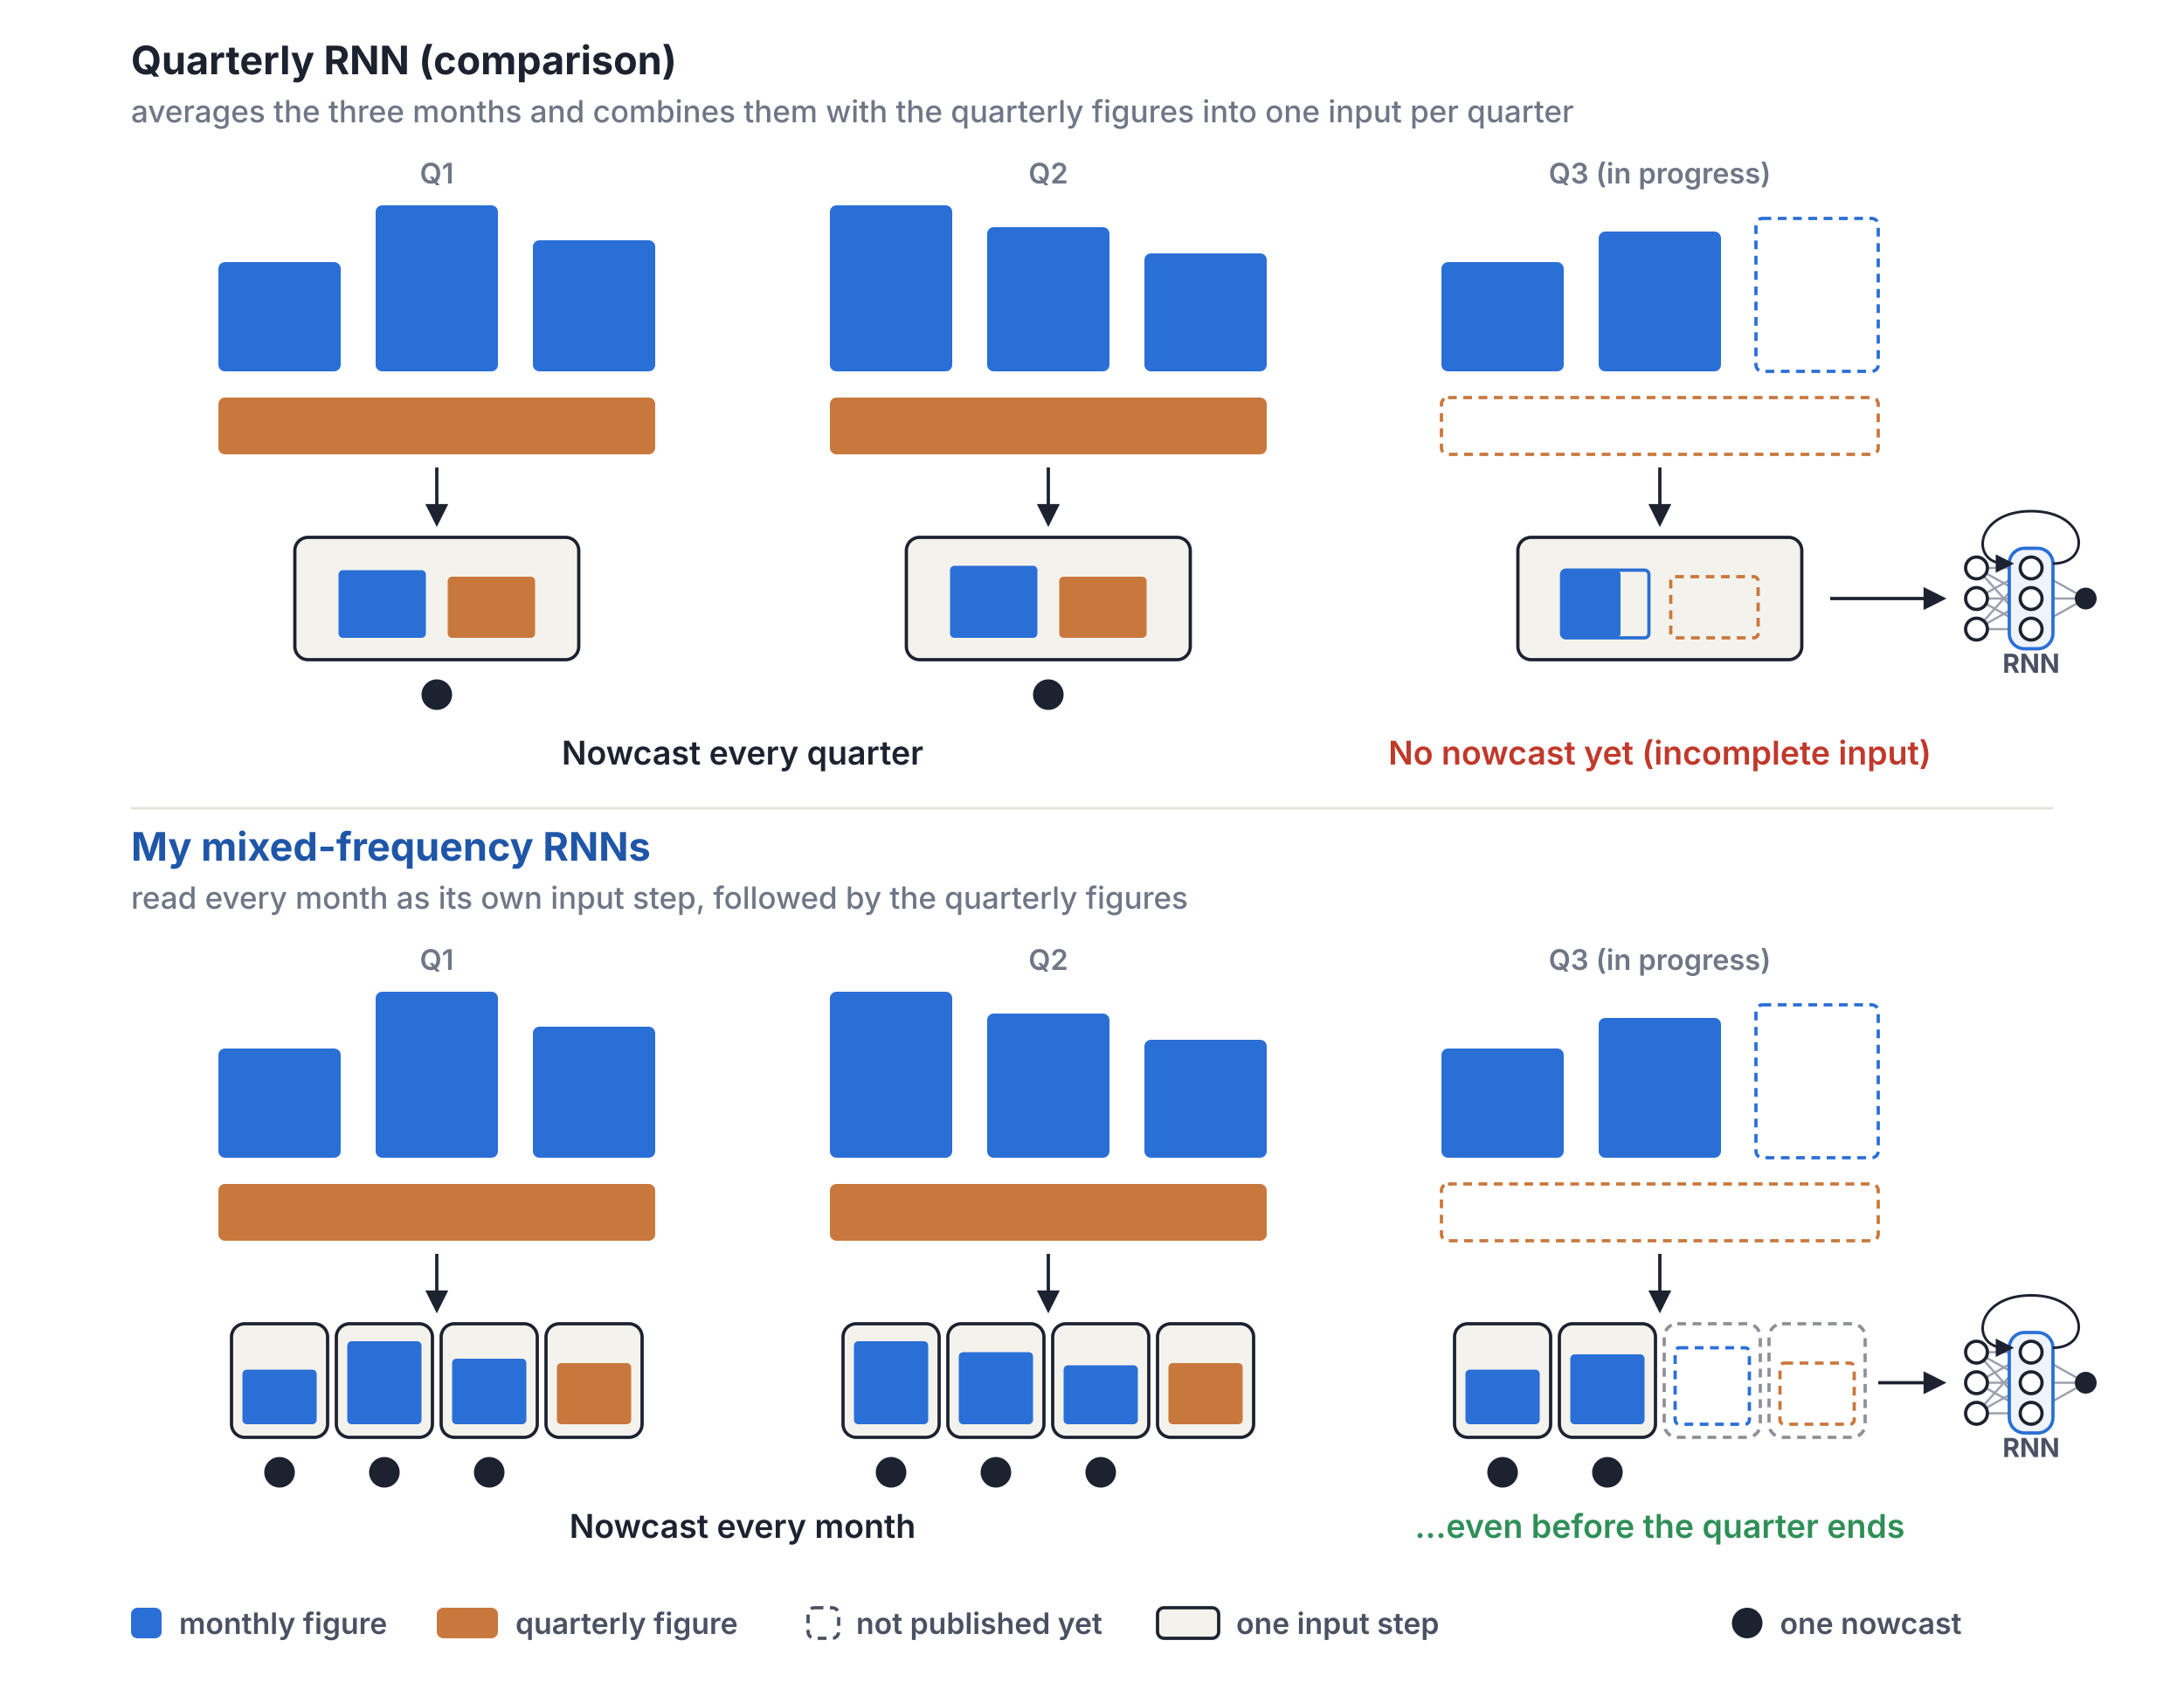
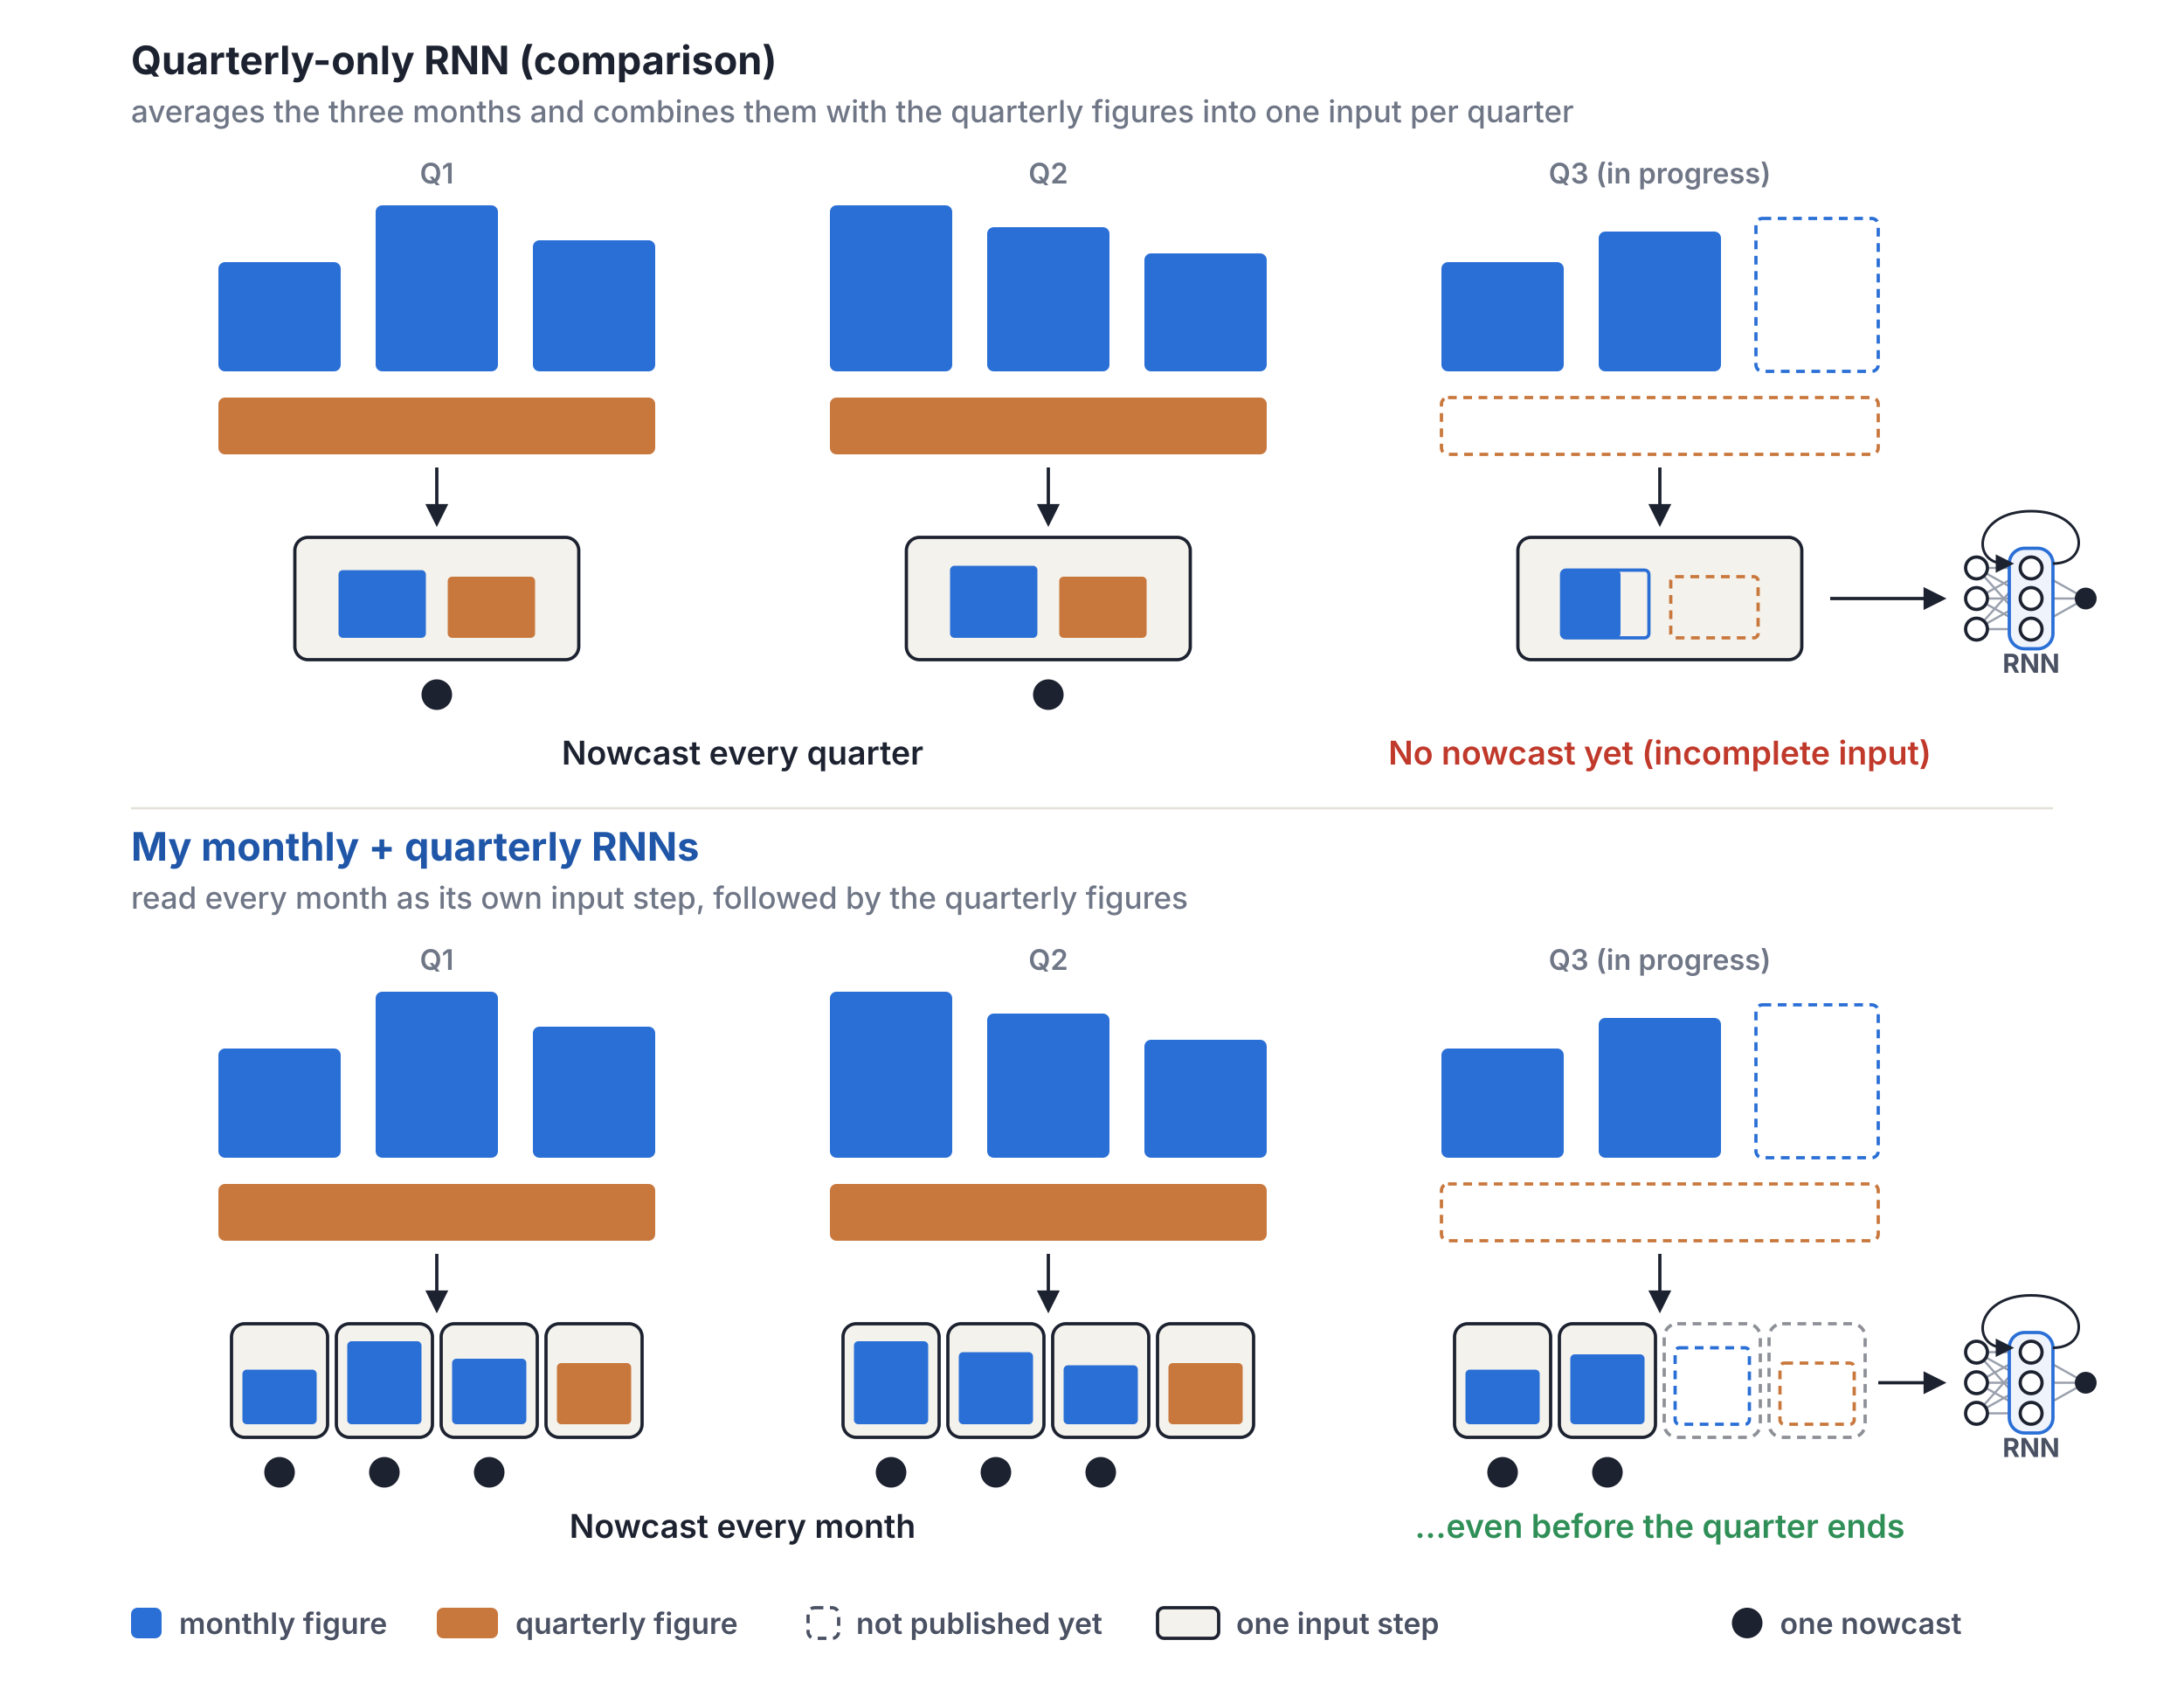
<svg xmlns="http://www.w3.org/2000/svg" viewBox="0 0 1000 770" width="1000" height="770" font-family="Inter, 'Segoe UI', Helvetica, Arial, sans-serif">
  <defs>
    <marker id="ah" viewBox="0 0 10 10" refX="5" refY="5" markerWidth="7" markerHeight="7" orient="auto">
      <path d="M0,0 L10,5 L0,10 z" fill="#1d2230" />
    </marker>
    <g id="nn">
      <g stroke="#9aa0ad" stroke-width="1">
        <line x1="905" y1="-14" x2="930" y2="-14" />
        <line x1="905" y1="-14" x2="930" y2="0" />
        <line x1="905" y1="-14" x2="930" y2="14" />
        <line x1="905" y1="0" x2="930" y2="-14" />
        <line x1="905" y1="0" x2="930" y2="0" />
        <line x1="905" y1="0" x2="930" y2="14" />
        <line x1="905" y1="14" x2="930" y2="-14" />
        <line x1="905" y1="14" x2="930" y2="0" />
        <line x1="905" y1="14" x2="930" y2="14" />
        <line x1="930" y1="-14" x2="955" y2="0" />
        <line x1="930" y1="0" x2="955" y2="0" />
        <line x1="930" y1="14" x2="955" y2="0" />
      </g>
      <rect x="920" y="-23" width="20" height="46" rx="7" fill="#eef3fc" stroke="#2a6fd6" stroke-width="1.5" />
      <path d="M940,-16 C958,-16 956,-40 930,-40 C904,-40 902,-16 918,-16" fill="none" stroke="#1d2230" stroke-width="1.2" marker-end="url(#ah)" />
      <g fill="#ffffff" stroke="#1d2230" stroke-width="1.5">
        <circle cx="905" cy="-14" r="5" />
        <circle cx="905" cy="0" r="5" />
        <circle cx="905" cy="14" r="5" />
        <circle cx="930" cy="-14" r="5" />
        <circle cx="930" cy="0" r="5" />
        <circle cx="930" cy="14" r="5" />
      </g>
      <circle cx="955" cy="0" r="5" fill="#1d2230" />
      <text x="930" y="34" font-size="12" fill="#4a5163" font-weight="700" text-anchor="middle">RNN</text>
    </g>
  </defs>
  <rect width="1000" height="770" fill="#ffffff" />
-   <text x="60" y="34" font-size="18" fill="#1d2230" font-weight="700">Quarterly RNN (comparison)</text>
+   <text x="60" y="34" font-size="18" fill="#1d2230" font-weight="700">Quarterly-only RNN (comparison)</text>
  <text x="60" y="56" font-size="14" fill="#6f7686" font-weight="500">averages the three months and combines them with the quarterly figures into one input per quarter</text>
  <g font-size="13" fill="#6f7686" font-weight="600" text-anchor="middle">
    <text x="200" y="84">Q1</text>
    <text x="480" y="84">Q2</text>
    <text x="760" y="84">Q3 (in progress)</text>
  </g>
  <g fill="#2a6fd6">
    <rect x="100" y="120" width="56" height="50" rx="3" />
    <rect x="172" y="94" width="56" height="76" rx="3" />
    <rect x="244" y="110" width="56" height="60" rx="3" />
    <rect x="380" y="94" width="56" height="76" rx="3" />
    <rect x="452" y="104" width="56" height="66" rx="3" />
    <rect x="524" y="116" width="56" height="54" rx="3" />
    <rect x="660" y="120" width="56" height="50" rx="3" />
    <rect x="732" y="106" width="56" height="64" rx="3" />
  </g>
  <rect x="804" y="100" width="56" height="70" rx="3" fill="none" stroke="#2a6fd6" stroke-width="1.5" stroke-dasharray="4 3" />
  <g fill="#c9783d">
    <rect x="100" y="182" width="200" height="26" rx="3" />
    <rect x="380" y="182" width="200" height="26" rx="3" />
  </g>
  <rect x="660" y="182" width="200" height="26" rx="3" fill="none" stroke="#c9783d" stroke-width="1.5" stroke-dasharray="4 3" />
  <g stroke="#1d2230" stroke-width="1.5" marker-end="url(#ah)">
    <line x1="200" y1="214" x2="200" y2="236" />
    <line x1="480" y1="214" x2="480" y2="236" />
    <line x1="760" y1="214" x2="760" y2="236" />
  </g>
  <g fill="#f4f2ec" stroke="#1d2230" stroke-width="1.5">
    <rect x="135" y="246" width="130" height="56" rx="6" />
    <rect x="415" y="246" width="130" height="56" rx="6" />
    <rect x="695" y="246" width="130" height="56" rx="6" />
  </g>
  <g fill="#2a6fd6">
    <rect x="155" y="261" width="40" height="31" rx="2" />
    <rect x="435" y="259" width="40" height="33" rx="2" />
    <rect x="715" y="261" width="27" height="31" rx="2" />
  </g>
  <rect x="715" y="261" width="40" height="31" rx="2" fill="none" stroke="#2a6fd6" stroke-width="1.5" />
  <g fill="#c9783d">
    <rect x="205" y="264" width="40" height="28" rx="2" />
    <rect x="485" y="264" width="40" height="28" rx="2" />
  </g>
  <rect x="765" y="264" width="40" height="28" rx="2" fill="none" stroke="#c9783d" stroke-width="1.5" stroke-dasharray="4 3" />
  <g fill="#1d2230">
    <circle cx="200" cy="318" r="7" />
    <circle cx="480" cy="318" r="7" />
  </g>
  <line x1="838" y1="274" x2="886" y2="274" stroke="#1d2230" stroke-width="1.5" marker-end="url(#ah)" />
  <use href="#nn" y="274" />
  <text x="340" y="350" font-size="15" fill="#1d2230" font-weight="600" text-anchor="middle">Nowcast every quarter</text>
  <text x="760" y="350" font-size="15" fill="#c0392b" font-weight="600" text-anchor="middle">No nowcast yet (incomplete input)</text>
  <line x1="60" y1="370" x2="940" y2="370" stroke="#e4e1d8" />
-   <text x="60" y="394" font-size="18" fill="#1f56a8" font-weight="700">My mixed-frequency RNNs</text>
+   <text x="60" y="394" font-size="18" fill="#1f56a8" font-weight="700">My monthly + quarterly RNNs</text>
  <text x="60" y="416" font-size="14" fill="#6f7686" font-weight="500">read every month as its own input step, followed by the quarterly figures</text>
  <g font-size="13" fill="#6f7686" font-weight="600" text-anchor="middle">
    <text x="200" y="444">Q1</text>
    <text x="480" y="444">Q2</text>
    <text x="760" y="444">Q3 (in progress)</text>
  </g>
  <g fill="#2a6fd6">
    <rect x="100" y="480" width="56" height="50" rx="3" />
    <rect x="172" y="454" width="56" height="76" rx="3" />
    <rect x="244" y="470" width="56" height="60" rx="3" />
    <rect x="380" y="454" width="56" height="76" rx="3" />
    <rect x="452" y="464" width="56" height="66" rx="3" />
    <rect x="524" y="476" width="56" height="54" rx="3" />
    <rect x="660" y="480" width="56" height="50" rx="3" />
    <rect x="732" y="466" width="56" height="64" rx="3" />
  </g>
  <rect x="804" y="460" width="56" height="70" rx="3" fill="none" stroke="#2a6fd6" stroke-width="1.5" stroke-dasharray="4 3" />
  <g fill="#c9783d">
    <rect x="100" y="542" width="200" height="26" rx="3" />
    <rect x="380" y="542" width="200" height="26" rx="3" />
  </g>
  <rect x="660" y="542" width="200" height="26" rx="3" fill="none" stroke="#c9783d" stroke-width="1.5" stroke-dasharray="4 3" />
  <g stroke="#1d2230" stroke-width="1.5" marker-end="url(#ah)">
    <line x1="200" y1="574" x2="200" y2="596" />
    <line x1="480" y1="574" x2="480" y2="596" />
    <line x1="760" y1="574" x2="760" y2="596" />
  </g>
  <g fill="#f4f2ec" stroke="#1d2230" stroke-width="1.5">
    <rect x="106" y="606" width="44" height="52" rx="6" />
    <rect x="154" y="606" width="44" height="52" rx="6" />
    <rect x="202" y="606" width="44" height="52" rx="6" />
    <rect x="250" y="606" width="44" height="52" rx="6" />
    <rect x="386" y="606" width="44" height="52" rx="6" />
    <rect x="434" y="606" width="44" height="52" rx="6" />
    <rect x="482" y="606" width="44" height="52" rx="6" />
    <rect x="530" y="606" width="44" height="52" rx="6" />
    <rect x="666" y="606" width="44" height="52" rx="6" />
    <rect x="714" y="606" width="44" height="52" rx="6" />
  </g>
  <g fill="none" stroke="#1d2230" stroke-width="1.5" stroke-dasharray="4 3" opacity=".5">
    <rect x="762" y="606" width="44" height="52" rx="6" />
    <rect x="810" y="606" width="44" height="52" rx="6" />
  </g>
  <g fill="#2a6fd6">
    <rect x="111" y="627" width="34" height="25" rx="2" />
    <rect x="159" y="614" width="34" height="38" rx="2" />
    <rect x="207" y="622" width="34" height="30" rx="2" />
    <rect x="391" y="614" width="34" height="38" rx="2" />
    <rect x="439" y="619" width="34" height="33" rx="2" />
    <rect x="487" y="625" width="34" height="27" rx="2" />
    <rect x="671" y="627" width="34" height="25" rx="2" />
    <rect x="719" y="620" width="34" height="32" rx="2" />
  </g>
  <rect x="767" y="617" width="34" height="35" rx="2" fill="none" stroke="#2a6fd6" stroke-width="1.5" stroke-dasharray="4 3" />
  <g fill="#c9783d">
    <rect x="255" y="624" width="34" height="28" rx="2" />
    <rect x="535" y="624" width="34" height="28" rx="2" />
  </g>
  <rect x="815" y="624" width="34" height="28" rx="2" fill="none" stroke="#c9783d" stroke-width="1.5" stroke-dasharray="4 3" />
  <g fill="#1d2230">
    <circle cx="128" cy="674" r="7" />
    <circle cx="176" cy="674" r="7" />
    <circle cx="224" cy="674" r="7" />
    <circle cx="408" cy="674" r="7" />
    <circle cx="456" cy="674" r="7" />
    <circle cx="504" cy="674" r="7" />
    <circle cx="688" cy="674" r="7" />
    <circle cx="736" cy="674" r="7" />
  </g>
  <line x1="860" y1="633" x2="886" y2="633" stroke="#1d2230" stroke-width="1.5" marker-end="url(#ah)" />
  <use href="#nn" y="633" />
  <text x="340" y="704" font-size="15" fill="#1d2230" font-weight="600" text-anchor="middle">Nowcast every month</text>
  <text x="760" y="704" font-size="15" fill="#2f8f57" font-weight="600" text-anchor="middle">…even before the quarter ends</text>
  <rect x="60" y="736" width="14" height="14" rx="3" fill="#2a6fd6" />
  <text x="82" y="748" font-size="13.5" fill="#4a5163" font-weight="600">monthly figure</text>
  <rect x="200" y="736" width="28" height="14" rx="3" fill="#c9783d" />
  <text x="236" y="748" font-size="13.5" fill="#4a5163" font-weight="600">quarterly figure</text>
  <rect x="370" y="736" width="14" height="14" rx="3" fill="none" stroke="#4a5163" stroke-width="1.5" stroke-dasharray="4 3" />
  <text x="392" y="748" font-size="13.5" fill="#4a5163" font-weight="600">not published yet</text>
  <rect x="530" y="736" width="28" height="14" rx="3" fill="#f4f2ec" stroke="#1d2230" stroke-width="1.5" />
  <text x="566" y="748" font-size="13.5" fill="#4a5163" font-weight="600">one input step</text>
  <circle cx="800" cy="743" r="7" fill="#1d2230" />
  <text x="815" y="748" font-size="13.5" fill="#4a5163" font-weight="600">one nowcast</text>
</svg>
